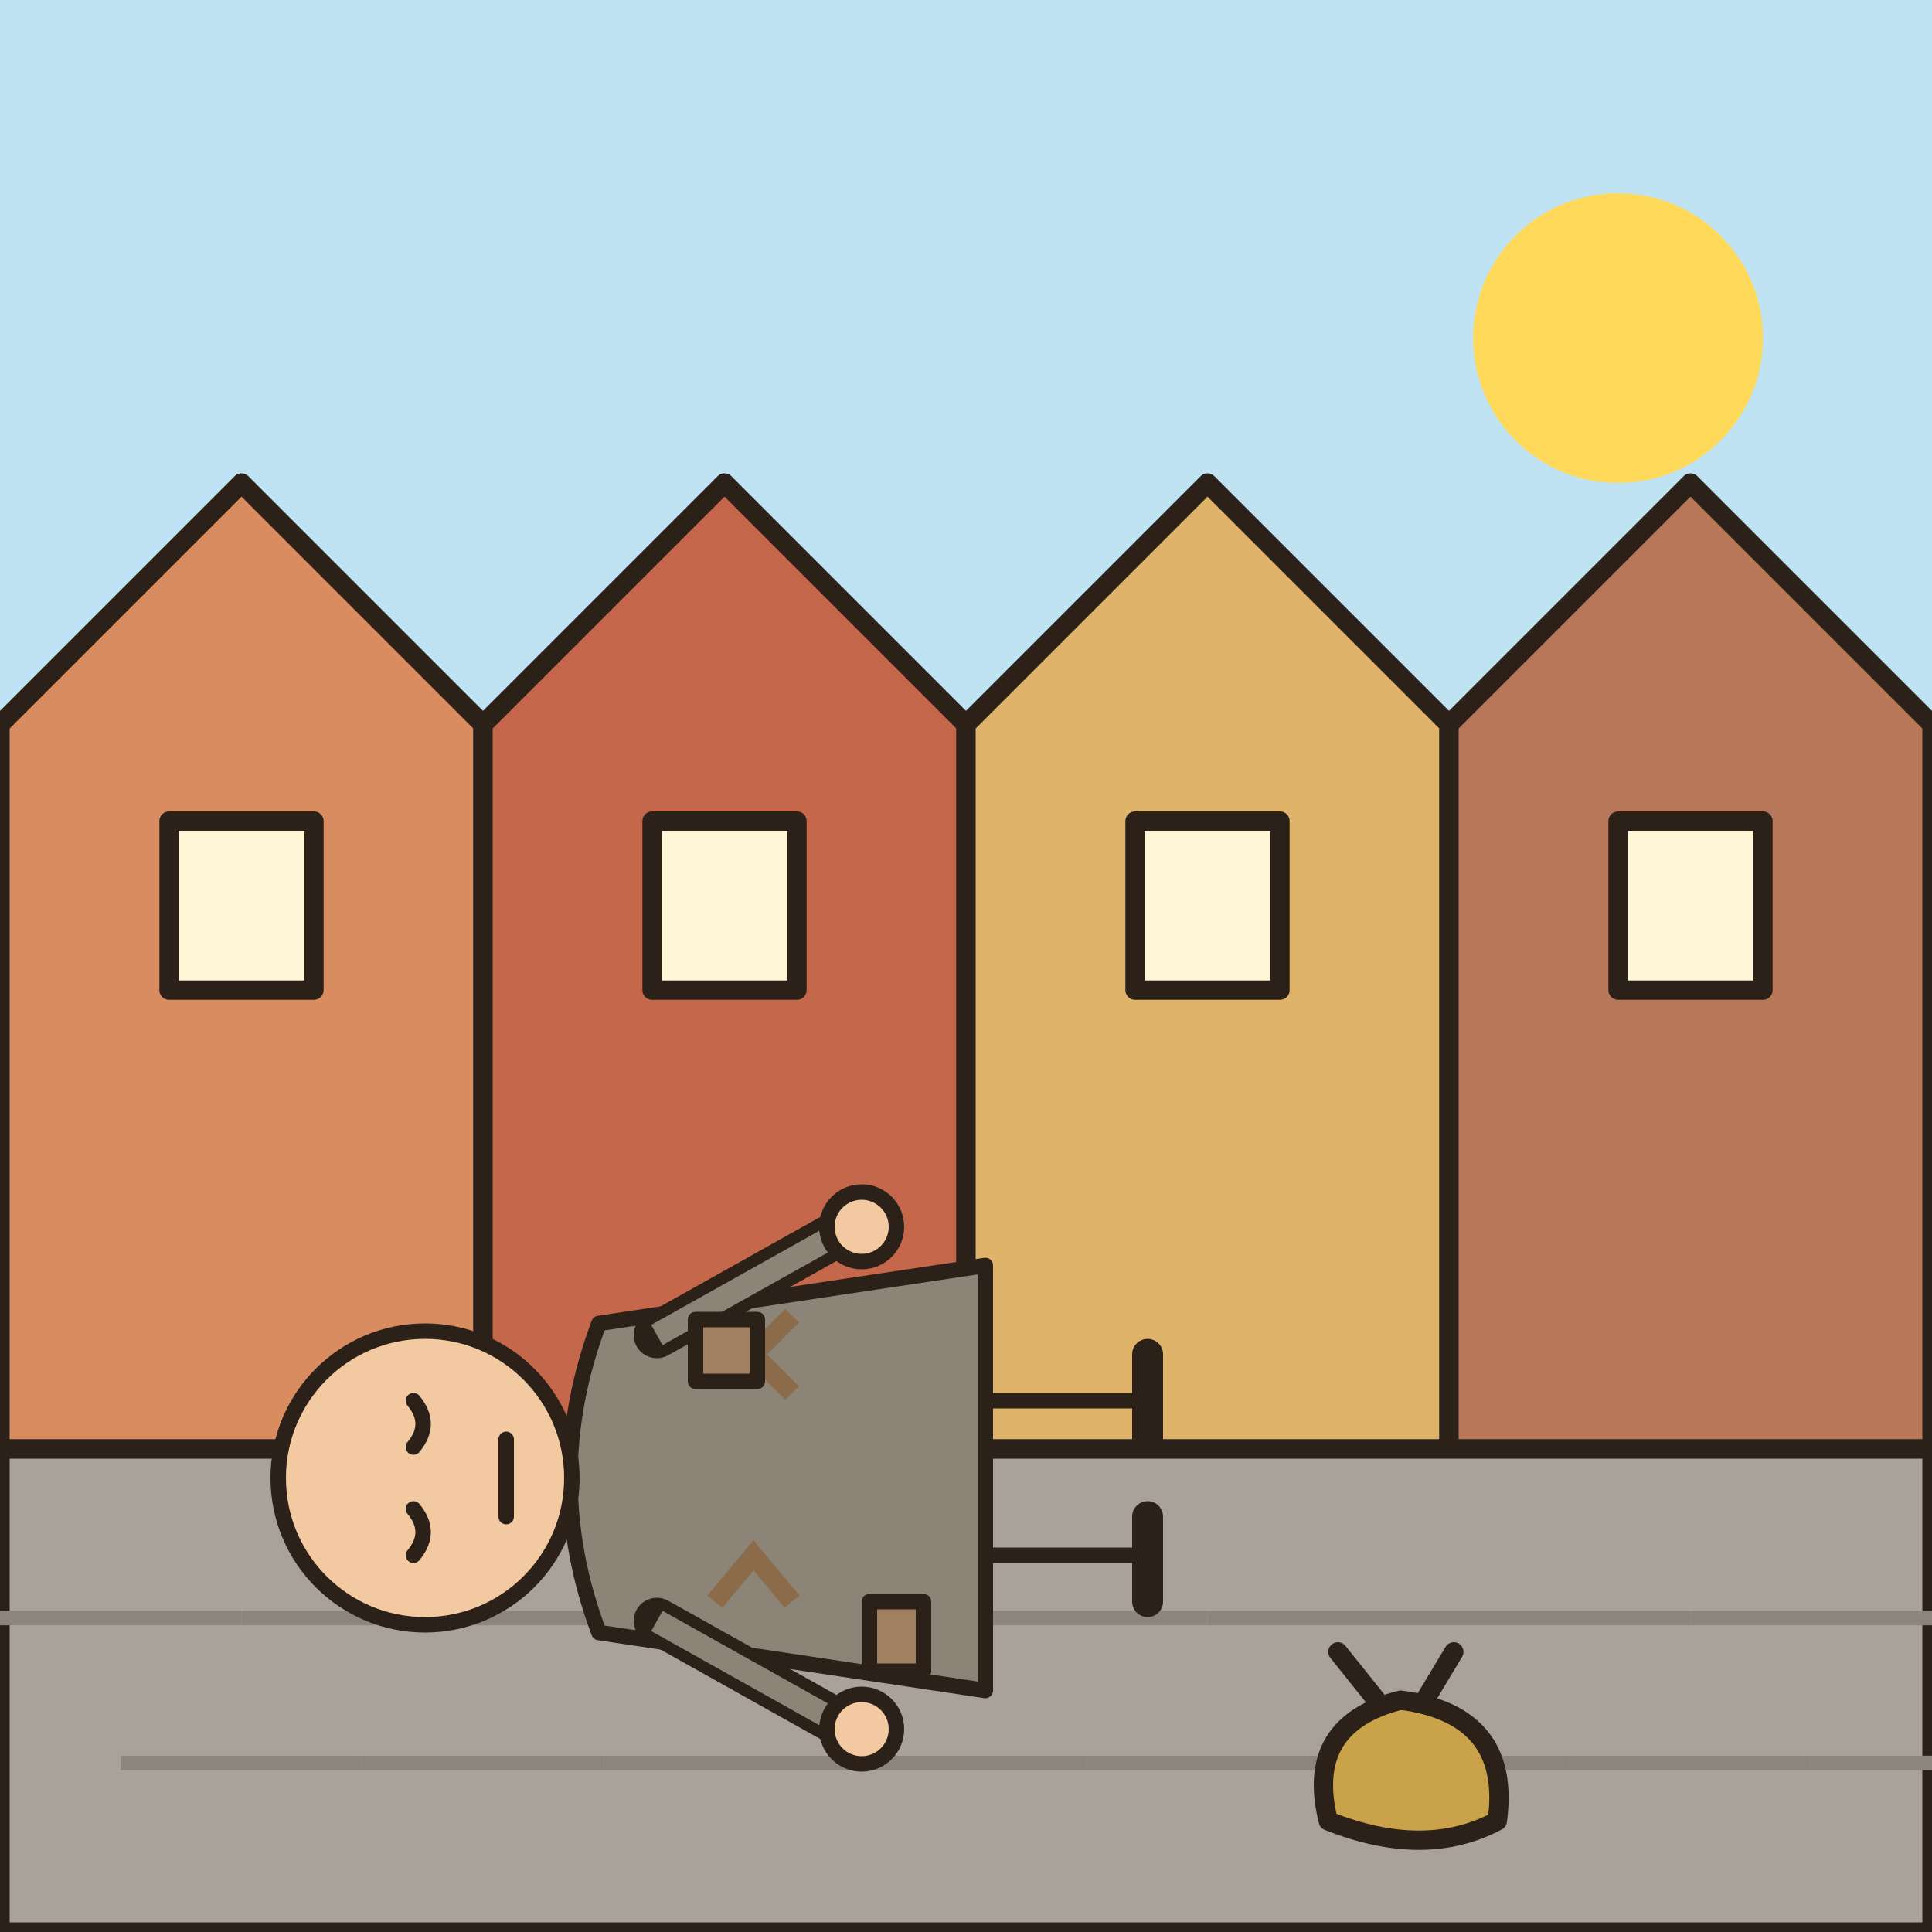
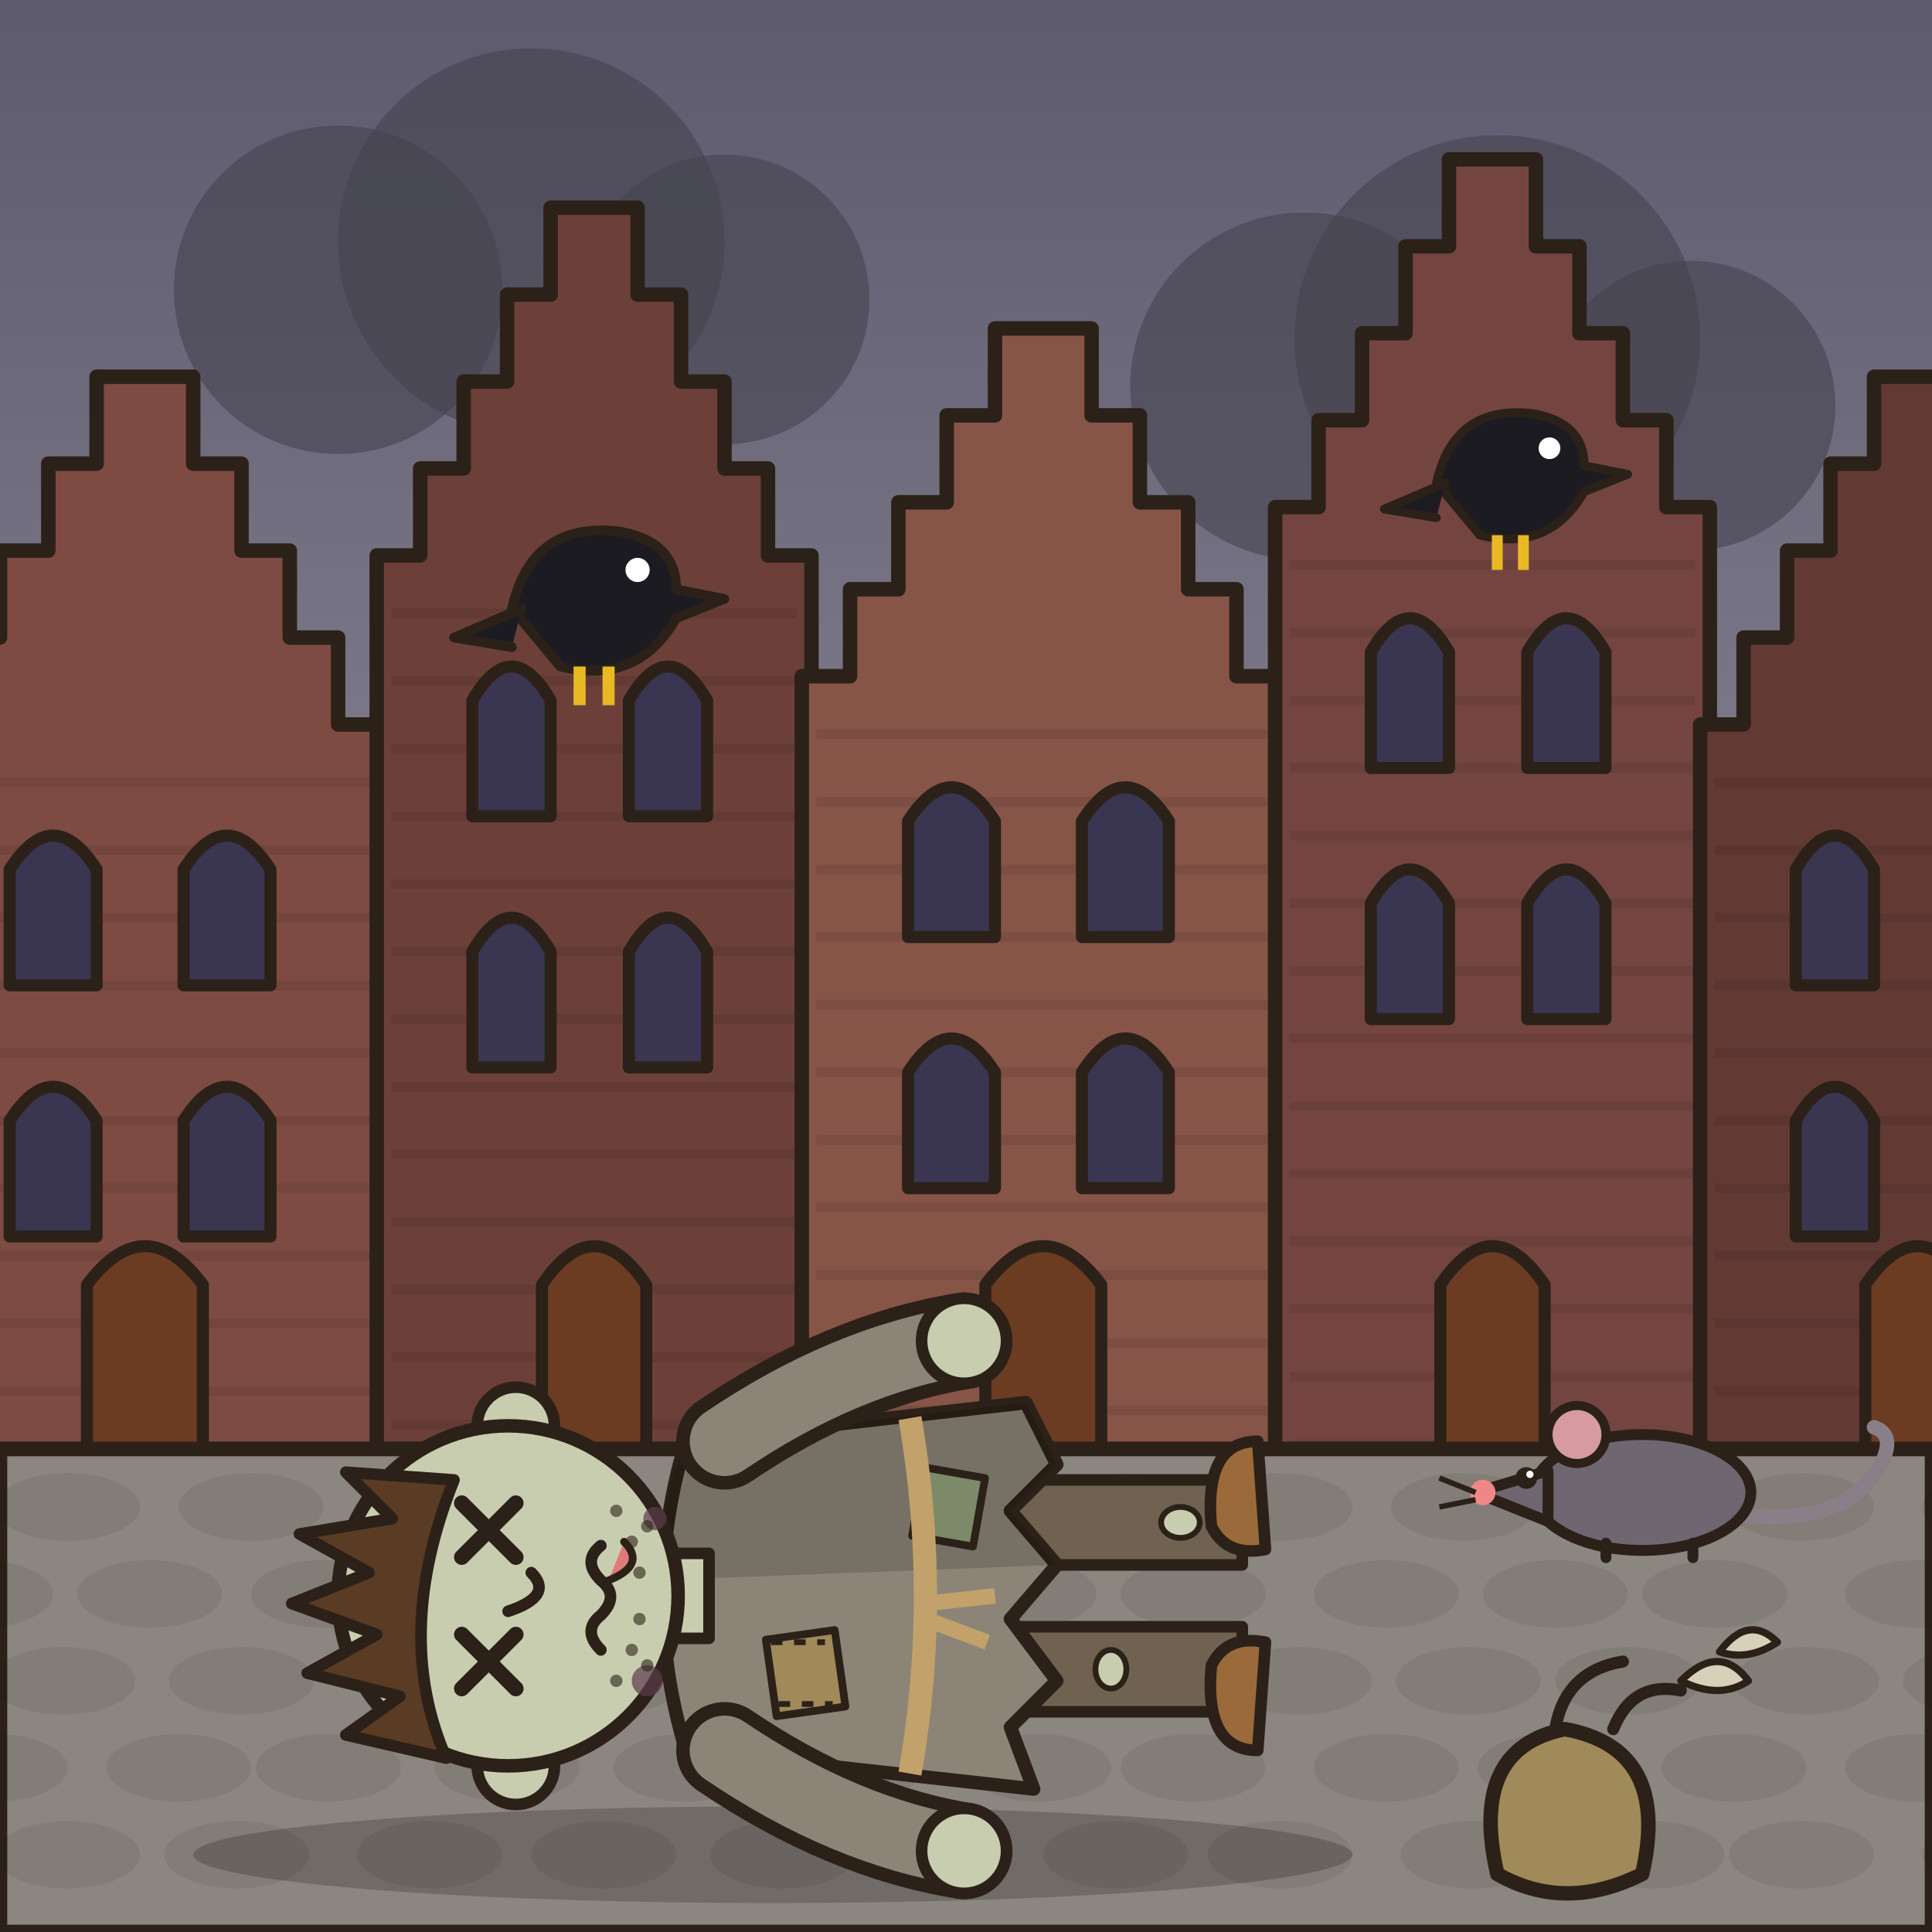
<svg xmlns="http://www.w3.org/2000/svg" viewBox="0 0 400 400" role="img" aria-label="Arm und an der Pest gestorben">
-   <rect width="400" height="400" fill="#bfe3f2" />
-   <circle cx="335" cy="70" r="30" fill="#ffd95a" />
-   <path d="M0 300 V150 l50 -50 l50 50 V300 z" fill="#d98c5f" stroke="#2b2118" stroke-width="4" stroke-linejoin="round" stroke-linecap="round" />
-   <rect x="35" y="170" width="30" height="35" fill="#fff6d8" stroke="#2b2118" stroke-width="4" stroke-linejoin="round" stroke-linecap="round" />
-   <path d="M100 300 V150 l50 -50 l50 50 V300 z" fill="#c5674a" stroke="#2b2118" stroke-width="4" stroke-linejoin="round" stroke-linecap="round" />
-   <rect x="135" y="170" width="30" height="35" fill="#fff6d8" stroke="#2b2118" stroke-width="4" stroke-linejoin="round" stroke-linecap="round" />
-   <path d="M200 300 V150 l50 -50 l50 50 V300 z" fill="#e0b36a" stroke="#2b2118" stroke-width="4" stroke-linejoin="round" stroke-linecap="round" />
-   <rect x="235" y="170" width="30" height="35" fill="#fff6d8" stroke="#2b2118" stroke-width="4" stroke-linejoin="round" stroke-linecap="round" />
-   <path d="M300 300 V150 l50 -50 l50 50 V300 z" fill="#b9775a" stroke="#2b2118" stroke-width="4" stroke-linejoin="round" stroke-linecap="round" />
-   <rect x="335" y="170" width="30" height="35" fill="#fff6d8" stroke="#2b2118" stroke-width="4" stroke-linejoin="round" stroke-linecap="round" />
-   <rect y="300" width="400" height="100" fill="#a9a29a" stroke="#2b2118" stroke-width="4" stroke-linejoin="round" stroke-linecap="round" />
-   <path d="M0 335 h50 M25 365 h50" stroke="#8c857e" stroke-width="3" />
-   <path d="M50 335 h50 M75 365 h50" stroke="#8c857e" stroke-width="3" />
-   <path d="M100 335 h50 M125 365 h50" stroke="#8c857e" stroke-width="3" />
-   <path d="M150 335 h50 M175 365 h50" stroke="#8c857e" stroke-width="3" />
-   <path d="M200 335 h50 M225 365 h50" stroke="#8c857e" stroke-width="3" />
-   <path d="M250 335 h50 M275 365 h50" stroke="#8c857e" stroke-width="3" />
-   <path d="M300 335 h50 M325 365 h50" stroke="#8c857e" stroke-width="3" />
-   <path d="M350 335 h50 M375 365 h50" stroke="#8c857e" stroke-width="3" />
-   <g transform="translate(-20 130) scale(0.8) rotate(-90 200 220)">
-     <path d="M180 290 v50 M220 290 v50" stroke="#2b2118" stroke-width="4" stroke-linejoin="round" stroke-linecap="round" />
-     <path d="M168 342 h22 M210 342 h22" stroke="#2b2118" stroke-linejoin="round" stroke-linecap="round" stroke-width="8" />
-     <path d="M160 200 Q200 185 240 200 L255 300 H145 Z" fill="#8c8577" stroke="#2b2118" stroke-width="4" stroke-linejoin="round" stroke-linecap="round" />
-     <path d="M163 215 L135 265 M237 215 L265 265" stroke="#2b2118" stroke-linejoin="round" stroke-linecap="round" stroke-width="12" />
-     <path d="M163 215 L135 265 M237 215 L265 265" stroke="#8c8577" stroke-width="6" />
-     <circle cx="135" cy="268" r="9" fill="#f2c9a0" stroke="#2b2118" stroke-width="4" stroke-linejoin="round" stroke-linecap="round" />
-     <circle cx="265" cy="268" r="9" fill="#f2c9a0" stroke="#2b2118" stroke-width="4" stroke-linejoin="round" stroke-linecap="round" />
-     <circle cx="200" cy="155" r="38" fill="#f2c9a0" stroke="#2b2118" stroke-width="4" stroke-linejoin="round" stroke-linecap="round" />
-     <path d="M180 152 q6 5 12 0 M208 152 q6 5 12 0" stroke="#2b2118" stroke-width="4" stroke-linejoin="round" stroke-linecap="round" fill="none" />
-     <path d="M190 176 h20" stroke="#2b2118" stroke-width="4" stroke-linejoin="round" stroke-linecap="round" />
-     <path d="M168 230 l12 10 l-12 10 M222 250 l10 -10 l10 10" stroke="#8c6b4a" stroke-width="5" fill="none" />
-     <rect x="150" y="270" width="18" height="14" fill="#a08060" stroke="#2b2118" stroke-width="4" stroke-linejoin="round" stroke-linecap="round" />
-     <rect x="225" y="225" width="16" height="16" fill="#a08060" stroke="#2b2118" stroke-width="4" stroke-linejoin="round" stroke-linecap="round" />
+   <defs>
+     <linearGradient id="tag" x1="0" y1="0" x2="0" y2="1">
+       <stop offset="0" stop-color="#7cc4ec" />
+       <stop offset="1" stop-color="#d9f0fb" />
+     </linearGradient>
+     <linearGradient id="grau" x1="0" y1="0" x2="0" y2="1">
+       <stop offset="0" stop-color="#5d5a6e" />
+       <stop offset="1" stop-color="#a9a6b3" />
+     </linearGradient>
+     <linearGradient id="wasser" x1="0" y1="0" x2="0" y2="1">
+       <stop offset="0" stop-color="#3d8fbf" />
+       <stop offset="1" stop-color="#25668f" />
+     </linearGradient>
+     <linearGradient id="wasser_grau" x1="0" y1="0" x2="0" y2="1">
+       <stop offset="0" stop-color="#5f7c8c" />
+       <stop offset="1" stop-color="#3f5866" />
+     </linearGradient>
+     <radialGradient id="gold" cx=".35" cy=".35" r=".7">
+       <stop offset="0" stop-color="#fff2a8" />
+       <stop offset=".5" stop-color="#f2c230" />
+       <stop offset="1" stop-color="#b9861a" />
+     </radialGradient>
+   </defs>
+   <clipPath id="r">
+     <rect width="400" height="400" rx="0" />
+   </clipPath>
+   <g clip-path="url(#r)">
+     <rect width="400" height="400" fill="url(#grau)" />
+     <circle cx="70" cy="60" r="34" fill="#45424f" opacity=".6" />
+     <circle cx="110" cy="50" r="40" fill="#45424f" opacity=".6" />
+     <circle cx="150" cy="62" r="30" fill="#45424f" opacity=".6" />
+     <circle cx="270" cy="80" r="36" fill="#45424f" opacity=".6" />
+     <circle cx="310" cy="70" r="42" fill="#45424f" opacity=".6" />
+     <circle cx="350" cy="84" r="30" fill="#45424f" opacity=".6" />
+     <path d="M-20.0 300.0 L-20.0 150.0 L-10.0 150.0 L-10.0 132.0 L0.0 132.0 L0.0 114.0 L10.0 114.0 L10.0 96.0 L20.0 96.0 L20.0 78.0 L40.0 78.0 L40.0 96.0 L50.0 96.0 L50.0 114.0 L60.0 114.0 L60.0 132.0 L70.0 132.0 L70.0 150.0 L80.0 150.0 L80.0 150.0 L80.0 300.0 Z" fill="#7d4b42" stroke="#2b2118" stroke-width="3" stroke-linejoin="round" stroke-linecap="round" />
+     <path d="M-17 162 h94" stroke="#000" stroke-opacity=".08" stroke-width="2" />
+     <path d="M-17 176 h94" stroke="#000" stroke-opacity=".08" stroke-width="2" />
+     <path d="M-17 190 h94" stroke="#000" stroke-opacity=".08" stroke-width="2" />
+     <path d="M-17 204 h94" stroke="#000" stroke-opacity=".08" stroke-width="2" />
+     <path d="M-17 218 h94" stroke="#000" stroke-opacity=".08" stroke-width="2" />
+     <path d="M-17 232 h94" stroke="#000" stroke-opacity=".08" stroke-width="2" />
+     <path d="M-17 246 h94" stroke="#000" stroke-opacity=".08" stroke-width="2" />
+     <path d="M-17 260 h94" stroke="#000" stroke-opacity=".08" stroke-width="2" />
+     <path d="M-17 274 h94" stroke="#000" stroke-opacity=".08" stroke-width="2" />
+     <path d="M-17 288 h94" stroke="#000" stroke-opacity=".08" stroke-width="2" />
+     <path d="M2.0 204 v-24 q9.0 -14 18.0 0 v24 z" fill="#3a3550" stroke="#2b2118" stroke-width="2.5" stroke-linejoin="round" stroke-linecap="round" />
+     <path d="M38.0 204 v-24 q9.0 -14 18.0 0 v24 z" fill="#3a3550" stroke="#2b2118" stroke-width="2.5" stroke-linejoin="round" stroke-linecap="round" />
+     <path d="M2.0 256 v-24 q9.0 -14 18.0 0 v24 z" fill="#3a3550" stroke="#2b2118" stroke-width="2.5" stroke-linejoin="round" stroke-linecap="round" />
+     <path d="M38.0 256 v-24 q9.0 -14 18.0 0 v24 z" fill="#3a3550" stroke="#2b2118" stroke-width="2.5" stroke-linejoin="round" stroke-linecap="round" />
+     <path d="M18.0 300 v-34 q12.0 -16 24.0 0 v34 z" fill="#6b3b22" stroke="#2b2118" stroke-width="2.5" stroke-linejoin="round" stroke-linecap="round" />
+     <path d="M78.0 300.0 L78.0 115.0 L87.0 115.0 L87.0 97.0 L96.0 97.0 L96.0 79.0 L105.0 79.0 L105.0 61.0 L114.0 61.0 L114.0 43.0 L132.0 43.0 L132.0 61.0 L141.0 61.0 L141.0 79.0 L150.0 79.0 L150.0 97.0 L159.0 97.0 L159.0 115.0 L168.0 115.0 L168.0 115.0 L168.0 300.0 Z" fill="#6c4038" stroke="#2b2118" stroke-width="3" stroke-linejoin="round" stroke-linecap="round" />
+     <path d="M81 127 h84" stroke="#000" stroke-opacity=".08" stroke-width="2" />
+     <path d="M81 141 h84" stroke="#000" stroke-opacity=".08" stroke-width="2" />
+     <path d="M81 155 h84" stroke="#000" stroke-opacity=".08" stroke-width="2" />
+     <path d="M81 169 h84" stroke="#000" stroke-opacity=".08" stroke-width="2" />
+     <path d="M81 183 h84" stroke="#000" stroke-opacity=".08" stroke-width="2" />
+     <path d="M81 197 h84" stroke="#000" stroke-opacity=".08" stroke-width="2" />
+     <path d="M81 211 h84" stroke="#000" stroke-opacity=".08" stroke-width="2" />
+     <path d="M81 225 h84" stroke="#000" stroke-opacity=".08" stroke-width="2" />
+     <path d="M81 239 h84" stroke="#000" stroke-opacity=".08" stroke-width="2" />
+     <path d="M81 253 h84" stroke="#000" stroke-opacity=".08" stroke-width="2" />
+     <path d="M81 267 h84" stroke="#000" stroke-opacity=".08" stroke-width="2" />
+     <path d="M81 281 h84" stroke="#000" stroke-opacity=".08" stroke-width="2" />
+     <path d="M81 295 h84" stroke="#000" stroke-opacity=".08" stroke-width="2" />
+     <path d="M97.8 169 v-24 q8.1 -14 16.2 0 v24 z" fill="#3a3550" stroke="#2b2118" stroke-width="2.5" stroke-linejoin="round" stroke-linecap="round" />
+     <path d="M130.2 169 v-24 q8.1 -14 16.2 0 v24 z" fill="#3a3550" stroke="#2b2118" stroke-width="2.5" stroke-linejoin="round" stroke-linecap="round" />
+     <path d="M97.8 221 v-24 q8.1 -14 16.2 0 v24 z" fill="#3a3550" stroke="#2b2118" stroke-width="2.5" stroke-linejoin="round" stroke-linecap="round" />
+     <path d="M130.2 221 v-24 q8.1 -14 16.2 0 v24 z" fill="#3a3550" stroke="#2b2118" stroke-width="2.5" stroke-linejoin="round" stroke-linecap="round" />
+     <path d="M112.2 300 v-34 q10.8 -16 21.6 0 v34 z" fill="#6b3b22" stroke="#2b2118" stroke-width="2.5" stroke-linejoin="round" stroke-linecap="round" />
+     <path d="M166.0 300.0 L166.0 140.0 L176.0 140.0 L176.0 122.0 L186.0 122.0 L186.0 104.0 L196.0 104.0 L196.0 86.0 L206.0 86.0 L206.0 68.0 L226.0 68.0 L226.0 86.0 L236.0 86.0 L236.0 104.0 L246.0 104.0 L246.0 122.0 L256.0 122.0 L256.0 140.0 L266.0 140.0 L266.0 140.0 L266.0 300.0 Z" fill="#875448" stroke="#2b2118" stroke-width="3" stroke-linejoin="round" stroke-linecap="round" />
+     <path d="M169 152 h94" stroke="#000" stroke-opacity=".08" stroke-width="2" />
+     <path d="M169 166 h94" stroke="#000" stroke-opacity=".08" stroke-width="2" />
+     <path d="M169 180 h94" stroke="#000" stroke-opacity=".08" stroke-width="2" />
+     <path d="M169 194 h94" stroke="#000" stroke-opacity=".08" stroke-width="2" />
+     <path d="M169 208 h94" stroke="#000" stroke-opacity=".08" stroke-width="2" />
+     <path d="M169 222 h94" stroke="#000" stroke-opacity=".08" stroke-width="2" />
+     <path d="M169 236 h94" stroke="#000" stroke-opacity=".08" stroke-width="2" />
+     <path d="M169 250 h94" stroke="#000" stroke-opacity=".08" stroke-width="2" />
+     <path d="M169 264 h94" stroke="#000" stroke-opacity=".08" stroke-width="2" />
+     <path d="M169 278 h94" stroke="#000" stroke-opacity=".08" stroke-width="2" />
+     <path d="M169 292 h94" stroke="#000" stroke-opacity=".08" stroke-width="2" />
+     <path d="M188.0 194 v-24 q9.0 -14 18.0 0 v24 z" fill="#3a3550" stroke="#2b2118" stroke-width="2.5" stroke-linejoin="round" stroke-linecap="round" />
+     <path d="M224.0 194 v-24 q9.0 -14 18.0 0 v24 z" fill="#3a3550" stroke="#2b2118" stroke-width="2.5" stroke-linejoin="round" stroke-linecap="round" />
+     <path d="M188.0 246 v-24 q9.0 -14 18.0 0 v24 z" fill="#3a3550" stroke="#2b2118" stroke-width="2.5" stroke-linejoin="round" stroke-linecap="round" />
+     <path d="M224.0 246 v-24 q9.0 -14 18.0 0 v24 z" fill="#3a3550" stroke="#2b2118" stroke-width="2.5" stroke-linejoin="round" stroke-linecap="round" />
+     <path d="M204.0 300 v-34 q12.0 -16 24.0 0 v34 z" fill="#6b3b22" stroke="#2b2118" stroke-width="2.5" stroke-linejoin="round" stroke-linecap="round" />
+     <path d="M264.0 300.0 L264.0 105.0 L273.0 105.0 L273.0 87.0 L282.0 87.0 L282.0 69.0 L291.0 69.0 L291.0 51.0 L300.0 51.0 L300.0 33.0 L318.0 33.0 L318.0 51.0 L327.0 51.0 L327.0 69.0 L336.0 69.0 L336.0 87.0 L345.0 87.0 L345.0 105.0 L354.0 105.0 L354.0 105.0 L354.0 300.0 Z" fill="#744540" stroke="#2b2118" stroke-width="3" stroke-linejoin="round" stroke-linecap="round" />
+     <path d="M267 117 h84" stroke="#000" stroke-opacity=".08" stroke-width="2" />
+     <path d="M267 131 h84" stroke="#000" stroke-opacity=".08" stroke-width="2" />
+     <path d="M267 145 h84" stroke="#000" stroke-opacity=".08" stroke-width="2" />
+     <path d="M267 159 h84" stroke="#000" stroke-opacity=".08" stroke-width="2" />
+     <path d="M267 173 h84" stroke="#000" stroke-opacity=".08" stroke-width="2" />
+     <path d="M267 187 h84" stroke="#000" stroke-opacity=".08" stroke-width="2" />
+     <path d="M267 201 h84" stroke="#000" stroke-opacity=".08" stroke-width="2" />
+     <path d="M267 215 h84" stroke="#000" stroke-opacity=".08" stroke-width="2" />
+     <path d="M267 229 h84" stroke="#000" stroke-opacity=".08" stroke-width="2" />
+     <path d="M267 243 h84" stroke="#000" stroke-opacity=".08" stroke-width="2" />
+     <path d="M267 257 h84" stroke="#000" stroke-opacity=".08" stroke-width="2" />
+     <path d="M267 271 h84" stroke="#000" stroke-opacity=".08" stroke-width="2" />
+     <path d="M267 285 h84" stroke="#000" stroke-opacity=".08" stroke-width="2" />
+     <path d="M267 299 h84" stroke="#000" stroke-opacity=".08" stroke-width="2" />
+     <path d="M283.8 159 v-24 q8.1 -14 16.2 0 v24 z" fill="#3a3550" stroke="#2b2118" stroke-width="2.5" stroke-linejoin="round" stroke-linecap="round" />
+     <path d="M316.2 159 v-24 q8.1 -14 16.2 0 v24 z" fill="#3a3550" stroke="#2b2118" stroke-width="2.5" stroke-linejoin="round" stroke-linecap="round" />
+     <path d="M283.8 211 v-24 q8.1 -14 16.2 0 v24 z" fill="#3a3550" stroke="#2b2118" stroke-width="2.5" stroke-linejoin="round" stroke-linecap="round" />
+     <path d="M316.2 211 v-24 q8.1 -14 16.2 0 v24 z" fill="#3a3550" stroke="#2b2118" stroke-width="2.5" stroke-linejoin="round" stroke-linecap="round" />
+     <path d="M298.2 300 v-34 q10.8 -16 21.6 0 v34 z" fill="#6b3b22" stroke="#2b2118" stroke-width="2.5" stroke-linejoin="round" stroke-linecap="round" />
+     <path d="M352.0 300.0 L352.0 150.0 L361.0 150.0 L361.0 132.0 L370.0 132.0 L370.0 114.0 L379.0 114.0 L379.0 96.0 L388.0 96.0 L388.0 78.0 L406.0 78.0 L406.0 96.0 L415.0 96.0 L415.0 114.0 L424.0 114.0 L424.0 132.0 L433.0 132.0 L433.0 150.0 L442.0 150.0 L442.0 150.0 L442.0 300.0 Z" fill="#633a33" stroke="#2b2118" stroke-width="3" stroke-linejoin="round" stroke-linecap="round" />
+     <path d="M355 162 h84" stroke="#000" stroke-opacity=".08" stroke-width="2" />
+     <path d="M355 176 h84" stroke="#000" stroke-opacity=".08" stroke-width="2" />
+     <path d="M355 190 h84" stroke="#000" stroke-opacity=".08" stroke-width="2" />
+     <path d="M355 204 h84" stroke="#000" stroke-opacity=".08" stroke-width="2" />
+     <path d="M355 218 h84" stroke="#000" stroke-opacity=".08" stroke-width="2" />
+     <path d="M355 232 h84" stroke="#000" stroke-opacity=".08" stroke-width="2" />
+     <path d="M355 246 h84" stroke="#000" stroke-opacity=".08" stroke-width="2" />
+     <path d="M355 260 h84" stroke="#000" stroke-opacity=".08" stroke-width="2" />
+     <path d="M355 274 h84" stroke="#000" stroke-opacity=".08" stroke-width="2" />
+     <path d="M355 288 h84" stroke="#000" stroke-opacity=".08" stroke-width="2" />
+     <path d="M371.8 204 v-24 q8.1 -14 16.2 0 v24 z" fill="#3a3550" stroke="#2b2118" stroke-width="2.5" stroke-linejoin="round" stroke-linecap="round" />
+     <path d="M404.2 204 v-24 q8.1 -14 16.2 0 v24 z" fill="#3a3550" stroke="#2b2118" stroke-width="2.5" stroke-linejoin="round" stroke-linecap="round" />
+     <path d="M371.8 256 v-24 q8.1 -14 16.2 0 v24 z" fill="#3a3550" stroke="#2b2118" stroke-width="2.5" stroke-linejoin="round" stroke-linecap="round" />
+     <path d="M404.2 256 v-24 q8.1 -14 16.2 0 v24 z" fill="#3a3550" stroke="#2b2118" stroke-width="2.5" stroke-linejoin="round" stroke-linecap="round" />
+     <path d="M386.2 300 v-34 q10.8 -16 21.6 0 v34 z" fill="#6b3b22" stroke="#2b2118" stroke-width="2.5" stroke-linejoin="round" stroke-linecap="round" />
+     <rect y="300" width="400" height="100" fill="#8c8680" stroke="#2b2118" stroke-width="3" stroke-linejoin="round" stroke-linecap="round" />
+     <ellipse cx="-21" cy="312" rx="15" ry="7" fill="#000" opacity=".07" />
+     <ellipse cx="14" cy="312" rx="15" ry="7" fill="#000" opacity=".07" />
+     <ellipse cx="52" cy="312" rx="15" ry="7" fill="#000" opacity=".07" />
+     <ellipse cx="90" cy="312" rx="15" ry="7" fill="#000" opacity=".07" />
+     <ellipse cx="121" cy="312" rx="15" ry="7" fill="#000" opacity=".07" />
+     <ellipse cx="157" cy="312" rx="15" ry="7" fill="#000" opacity=".07" />
+     <ellipse cx="199" cy="312" rx="15" ry="7" fill="#000" opacity=".07" />
+     <ellipse cx="233" cy="312" rx="15" ry="7" fill="#000" opacity=".07" />
+     <ellipse cx="265" cy="312" rx="15" ry="7" fill="#000" opacity=".07" />
+     <ellipse cx="303" cy="312" rx="15" ry="7" fill="#000" opacity=".07" />
+     <ellipse cx="341" cy="312" rx="15" ry="7" fill="#000" opacity=".07" />
+     <ellipse cx="373" cy="312" rx="15" ry="7" fill="#000" opacity=".07" />
+     <ellipse cx="413" cy="312" rx="15" ry="7" fill="#000" opacity=".07" />
+     <ellipse cx="-4" cy="330" rx="15" ry="7" fill="#000" opacity=".07" />
+     <ellipse cx="31" cy="330" rx="15" ry="7" fill="#000" opacity=".07" />
+     <ellipse cx="67" cy="330" rx="15" ry="7" fill="#000" opacity=".07" />
+     <ellipse cx="106" cy="330" rx="15" ry="7" fill="#000" opacity=".07" />
+     <ellipse cx="142" cy="330" rx="15" ry="7" fill="#000" opacity=".07" />
+     <ellipse cx="175" cy="330" rx="15" ry="7" fill="#000" opacity=".07" />
+     <ellipse cx="212" cy="330" rx="15" ry="7" fill="#000" opacity=".07" />
+     <ellipse cx="247" cy="330" rx="15" ry="7" fill="#000" opacity=".07" />
+     <ellipse cx="287" cy="330" rx="15" ry="7" fill="#000" opacity=".07" />
+     <ellipse cx="322" cy="330" rx="15" ry="7" fill="#000" opacity=".07" />
+     <ellipse cx="355" cy="330" rx="15" ry="7" fill="#000" opacity=".07" />
+     <ellipse cx="397" cy="330" rx="15" ry="7" fill="#000" opacity=".07" />
+     <ellipse cx="-19" cy="348" rx="15" ry="7" fill="#000" opacity=".07" />
+     <ellipse cx="13" cy="348" rx="15" ry="7" fill="#000" opacity=".07" />
+     <ellipse cx="50" cy="348" rx="15" ry="7" fill="#000" opacity=".07" />
+     <ellipse cx="90" cy="348" rx="15" ry="7" fill="#000" opacity=".07" />
+     <ellipse cx="126" cy="348" rx="15" ry="7" fill="#000" opacity=".07" />
+     <ellipse cx="161" cy="348" rx="15" ry="7" fill="#000" opacity=".07" />
+     <ellipse cx="193" cy="348" rx="15" ry="7" fill="#000" opacity=".07" />
+     <ellipse cx="233" cy="348" rx="15" ry="7" fill="#000" opacity=".07" />
+     <ellipse cx="269" cy="348" rx="15" ry="7" fill="#000" opacity=".07" />
+     <ellipse cx="304" cy="348" rx="15" ry="7" fill="#000" opacity=".07" />
+     <ellipse cx="337" cy="348" rx="15" ry="7" fill="#000" opacity=".07" />
+     <ellipse cx="374" cy="348" rx="15" ry="7" fill="#000" opacity=".07" />
+     <ellipse cx="409" cy="348" rx="15" ry="7" fill="#000" opacity=".07" />
+     <ellipse cx="-1" cy="366" rx="15" ry="7" fill="#000" opacity=".07" />
+     <ellipse cx="37" cy="366" rx="15" ry="7" fill="#000" opacity=".07" />
+     <ellipse cx="68" cy="366" rx="15" ry="7" fill="#000" opacity=".07" />
+     <ellipse cx="105" cy="366" rx="15" ry="7" fill="#000" opacity=".07" />
+     <ellipse cx="142" cy="366" rx="15" ry="7" fill="#000" opacity=".07" />
+     <ellipse cx="176" cy="366" rx="15" ry="7" fill="#000" opacity=".07" />
+     <ellipse cx="215" cy="366" rx="15" ry="7" fill="#000" opacity=".07" />
+     <ellipse cx="247" cy="366" rx="15" ry="7" fill="#000" opacity=".07" />
+     <ellipse cx="287" cy="366" rx="15" ry="7" fill="#000" opacity=".07" />
+     <ellipse cx="321" cy="366" rx="15" ry="7" fill="#000" opacity=".07" />
+     <ellipse cx="359" cy="366" rx="15" ry="7" fill="#000" opacity=".07" />
+     <ellipse cx="397" cy="366" rx="15" ry="7" fill="#000" opacity=".07" />
+     <ellipse cx="-18" cy="384" rx="15" ry="7" fill="#000" opacity=".07" />
+     <ellipse cx="14" cy="384" rx="15" ry="7" fill="#000" opacity=".07" />
+     <ellipse cx="49" cy="384" rx="15" ry="7" fill="#000" opacity=".07" />
+     <ellipse cx="89" cy="384" rx="15" ry="7" fill="#000" opacity=".07" />
+     <ellipse cx="125" cy="384" rx="15" ry="7" fill="#000" opacity=".07" />
+     <ellipse cx="162" cy="384" rx="15" ry="7" fill="#000" opacity=".07" />
+     <ellipse cx="194" cy="384" rx="15" ry="7" fill="#000" opacity=".07" />
+     <ellipse cx="231" cy="384" rx="15" ry="7" fill="#000" opacity=".07" />
+     <ellipse cx="265" cy="384" rx="15" ry="7" fill="#000" opacity=".07" />
+     <ellipse cx="305" cy="384" rx="15" ry="7" fill="#000" opacity=".07" />
+     <ellipse cx="342" cy="384" rx="15" ry="7" fill="#000" opacity=".07" />
+     <ellipse cx="373" cy="384" rx="15" ry="7" fill="#000" opacity=".07" />
+     <ellipse cx="413" cy="384" rx="15" ry="7" fill="#000" opacity=".07" />
+     <g transform="translate(120 126) scale(1.0)">
+       <path d="M-14 0 q4 -18 22 -16 q12 2 12 12 l10 2 l-10 4 q-8 14 -24 10 z" fill="#1d1b22" stroke="#2b2118" stroke-width="2" stroke-linejoin="round" stroke-linecap="round" />
+       <path d="M-12 0 l-14 6 l12 2" fill="#1d1b22" stroke="#2b2118" stroke-width="2" stroke-linejoin="round" stroke-linecap="round" />
+       <circle cx="12" cy="-8" r="2.5" fill="#fff" />
+       <path d="M0 12 v8 M6 12 v8" stroke="#e8b923" stroke-width="2.5" />
+     </g>
+     <g transform="translate(310 100) scale(0.9)">
+       <path d="M-14 0 q4 -18 22 -16 q12 2 12 12 l10 2 l-10 4 q-8 14 -24 10 z" fill="#1d1b22" stroke="#2b2118" stroke-width="2" stroke-linejoin="round" stroke-linecap="round" />
+       <path d="M-12 0 l-14 6 l12 2" fill="#1d1b22" stroke="#2b2118" stroke-width="2" stroke-linejoin="round" stroke-linecap="round" />
+       <circle cx="12" cy="-8" r="2.5" fill="#fff" />
+       <path d="M0 12 v8 M6 12 v8" stroke="#e8b923" stroke-width="2.5" />
+     </g>
+     <ellipse cx="160" cy="384" rx="120" ry="10" fill="#000" opacity=".2" />
+     <g transform="translate(262 330.4) scale(0.8) rotate(-90)">
+       <rect x="-30" y="-70" width="22" height="64" fill="#6f6250" stroke="#2b2118" stroke-width="3" stroke-linejoin="round" stroke-linecap="round" />
+       <rect x="8" y="-70" width="22" height="64" fill="#6f6250" stroke="#2b2118" stroke-width="3" stroke-linejoin="round" stroke-linecap="round" />
+       <ellipse cx="-19" cy="-40" rx="5" ry="4" fill="#c9cdb0" stroke="#2b2118" stroke-width="1.5" stroke-linejoin="round" stroke-linecap="round" />
+       <ellipse cx="19" cy="-22" rx="4" ry="5" fill="#c9cdb0" stroke="#2b2118" stroke-width="1.5" stroke-linejoin="round" stroke-linecap="round" />
+       <path d="M-40 -2 q0 -14 22 -12 q8 4 6 14 z M40 -2 q0 -14 -22 -12 q-8 4 -6 14 z" fill="#9a6a3a" stroke="#2b2118" stroke-width="3" stroke-linejoin="round" stroke-linecap="round" />
+       <path d="M-40 -150 Q0 -162 40 -150 L50 -62 L34 -54 L22 -66 L8 -54 L-6 -66 L-22 -54 L-34 -66 L-50 -60 Z" fill="#8c8577" stroke="#2b2118" stroke-width="3.5" stroke-linejoin="round" stroke-linecap="round" />
+       <path d="M4 -158 Q26 -156 40 -150 L50 -62 L34 -54 L22 -66 L8 -54 Z" fill="#000" opacity=".15" />
+       <rect x="-30" y="-128" width="20" height="18" fill="#a08a5a" stroke="#2b2118" stroke-width="2" stroke-linejoin="round" stroke-linecap="round" transform="rotate(-8 -20 -119)" />
+       <path d="M-28 -126 v14 M-12 -128 v14" stroke="#2b2118" stroke-width="1.5" stroke-dasharray="3 3" />
+       <rect x="14" y="-90" width="18" height="16" fill="#7d8a6a" stroke="#2b2118" stroke-width="2" stroke-linejoin="round" stroke-linecap="round" transform="rotate(10 23 -82)" />
+       <path d="M-46 -92 Q0 -84 46 -92" stroke="#c2a26a" stroke-width="6" fill="none" />
+       <path d="M-6 -88 l-6 16 M-2 -88 l2 18" stroke="#c2a26a" stroke-width="4" />
+       <path d="M-40 -140 Q-61.0 -109.0 -66 -78" stroke="#2b2118" stroke-width="25" fill="none" stroke-linecap="round" />
+       <path d="M-40 -140 Q-61.0 -109.0 -66 -78" stroke="#8c8577" stroke-width="18" fill="none" stroke-linecap="round" />
+       <circle cx="-66" cy="-78" r="11" fill="#c9cdb0" stroke="#2b2118" stroke-width="3" stroke-linejoin="round" stroke-linecap="round" />
+       <path d="M40 -140 Q61.0 -109.0 66 -78" stroke="#2b2118" stroke-width="25" fill="none" stroke-linecap="round" />
+       <path d="M40 -140 Q61.0 -109.0 66 -78" stroke="#8c8577" stroke-width="18" fill="none" stroke-linecap="round" />
+       <circle cx="66" cy="-78" r="11" fill="#c9cdb0" stroke="#2b2118" stroke-width="3" stroke-linejoin="round" stroke-linecap="round" />
+       <rect x="-11" y="-160" width="22" height="16" fill="#c9cdb0" stroke="#2b2118" stroke-width="3" stroke-linejoin="round" stroke-linecap="round" />
+       <circle cx="-44" cy="-194" r="10" fill="#c9cdb0" stroke="#2b2118" stroke-width="3" stroke-linejoin="round" stroke-linecap="round" />
+       <circle cx="44" cy="-194" r="10" fill="#c9cdb0" stroke="#2b2118" stroke-width="3" stroke-linejoin="round" stroke-linecap="round" />
+       <circle cx="0" cy="-196" r="44" fill="#c9cdb0" stroke="#2b2118" stroke-width="3.5" stroke-linejoin="round" stroke-linecap="round" />
+       <circle cx="-22" cy="-160" r="4" fill="#5b3a4a" opacity=".7" />
+       <circle cx="20" cy="-158" r="3" fill="#5b3a4a" opacity=".7" />
+       <path d="M-4 -196 q4 12 10 6" stroke="#2b2118" stroke-width="3" stroke-linejoin="round" stroke-linecap="round" fill="none" />
+       <circle cx="-22" cy="-168" r="1.6" fill="#2b2118" opacity=".6" />
+       <circle cx="-14" cy="-164" r="1.6" fill="#2b2118" opacity=".6" />
+       <circle cx="-6" cy="-162" r="1.6" fill="#2b2118" opacity=".6" />
+       <circle cx="6" cy="-162" r="1.6" fill="#2b2118" opacity=".6" />
+       <circle cx="14" cy="-164" r="1.6" fill="#2b2118" opacity=".6" />
+       <circle cx="22" cy="-168" r="1.6" fill="#2b2118" opacity=".6" />
+       <circle cx="-18" cy="-160" r="1.6" fill="#2b2118" opacity=".6" />
+       <circle cx="18" cy="-160" r="1.6" fill="#2b2118" opacity=".6" />
+       <path d="M-24 -208 l14 14 M-10 -208 l-14 14 M10 -208 l14 14 M24 -208 l-14 14" stroke="#2b2118" stroke-width="4" stroke-linejoin="round" stroke-linecap="round" />
+       <path d="M-14 -172 q5 -5 9 0 q5 5 9 0 q5 -5 9 0" stroke="#2b2118" stroke-width="3" stroke-linejoin="round" stroke-linecap="round" fill="none" />
+       <path d="M4 -170 q4 10 10 4" fill="#e07a7a" stroke="#2b2118" stroke-width="2" stroke-linejoin="round" stroke-linecap="round" />
+       <path d="M-42 -212 l6 -26 l10 14 l6 -24 l10 18 l8 -22 l8 20 l10 -18 l4 24 l12 -12 l-2 28 q-40 -16 -72 -2 z" fill="#5a3b24" stroke="#2b2118" stroke-width="3" stroke-linejoin="round" stroke-linecap="round" />
+     </g>
+     <g transform="translate(330 388)">
+       <path d="M-20 0 q-6 -26 14 -30 q22 4 16 30 q-16 8 -30 0 z" fill="#a08a5a" stroke="#2b2118" stroke-width="3" stroke-linejoin="round" stroke-linecap="round" />
+       <path d="M-8 -30 q2 -12 14 -14 M4 -30 q4 -10 14 -8" stroke="#2b2118" stroke-width="2.5" stroke-linejoin="round" stroke-linecap="round" fill="none" />
+       <path d="M18 -40 q8 -8 14 0 q-6 4 -14 0 z M26 -46 q6 -8 12 -2 q-6 4 -12 2 z" fill="#d8d0b8" stroke="#2b2118" stroke-width="1.5" stroke-linejoin="round" stroke-linecap="round" />
+     </g>
+     <g transform="translate(340 318) scale(0.75)">
+       <path d="M26 -6 q30 4 40 -14 q4 -8 -2 -10" stroke="#8a7f88" stroke-width="4" fill="none" stroke-linecap="round" />
+       <ellipse cx="0" cy="-12" rx="30" ry="16" fill="#6e6670" stroke="#2b2118" stroke-width="3" stroke-linejoin="round" stroke-linecap="round" />
+       <path d="M-26 -18 l-20 6 l20 8 z" fill="#6e6670" stroke="#2b2118" stroke-width="3" stroke-linejoin="round" stroke-linecap="round" />
+       <circle cx="-44" cy="-12" r="3.5" fill="#e88" />
+       <circle cx="-18" cy="-28" r="8" fill="#d79aa0" stroke="#2b2118" stroke-width="2.5" stroke-linejoin="round" stroke-linecap="round" />
+       <circle cx="-32" cy="-16" r="3" fill="#2b2118" />
+       <circle cx="-31" cy="-17" r="1" fill="#fff" />
+       <path d="M-46 -12 l-10 -4 M-46 -10 l-10 2" stroke="#2b2118" stroke-width="1.5" />
+       <path d="M-10 2 v4 M14 2 v4" stroke="#2b2118" stroke-width="3" stroke-linejoin="round" stroke-linecap="round" />
+     </g>
  </g>
-   <path d="M290 352 q-20 5 -15 25 q20 8 35 0 q3 -22 -20 -25 z" fill="#c9a24a" stroke="#2b2118" stroke-width="4" stroke-linejoin="round" stroke-linecap="round" />
-   <path d="M285 352 l-8 -10 M295 352 l6 -10" stroke="#2b2118" stroke-width="4" stroke-linejoin="round" stroke-linecap="round" />
</svg>
